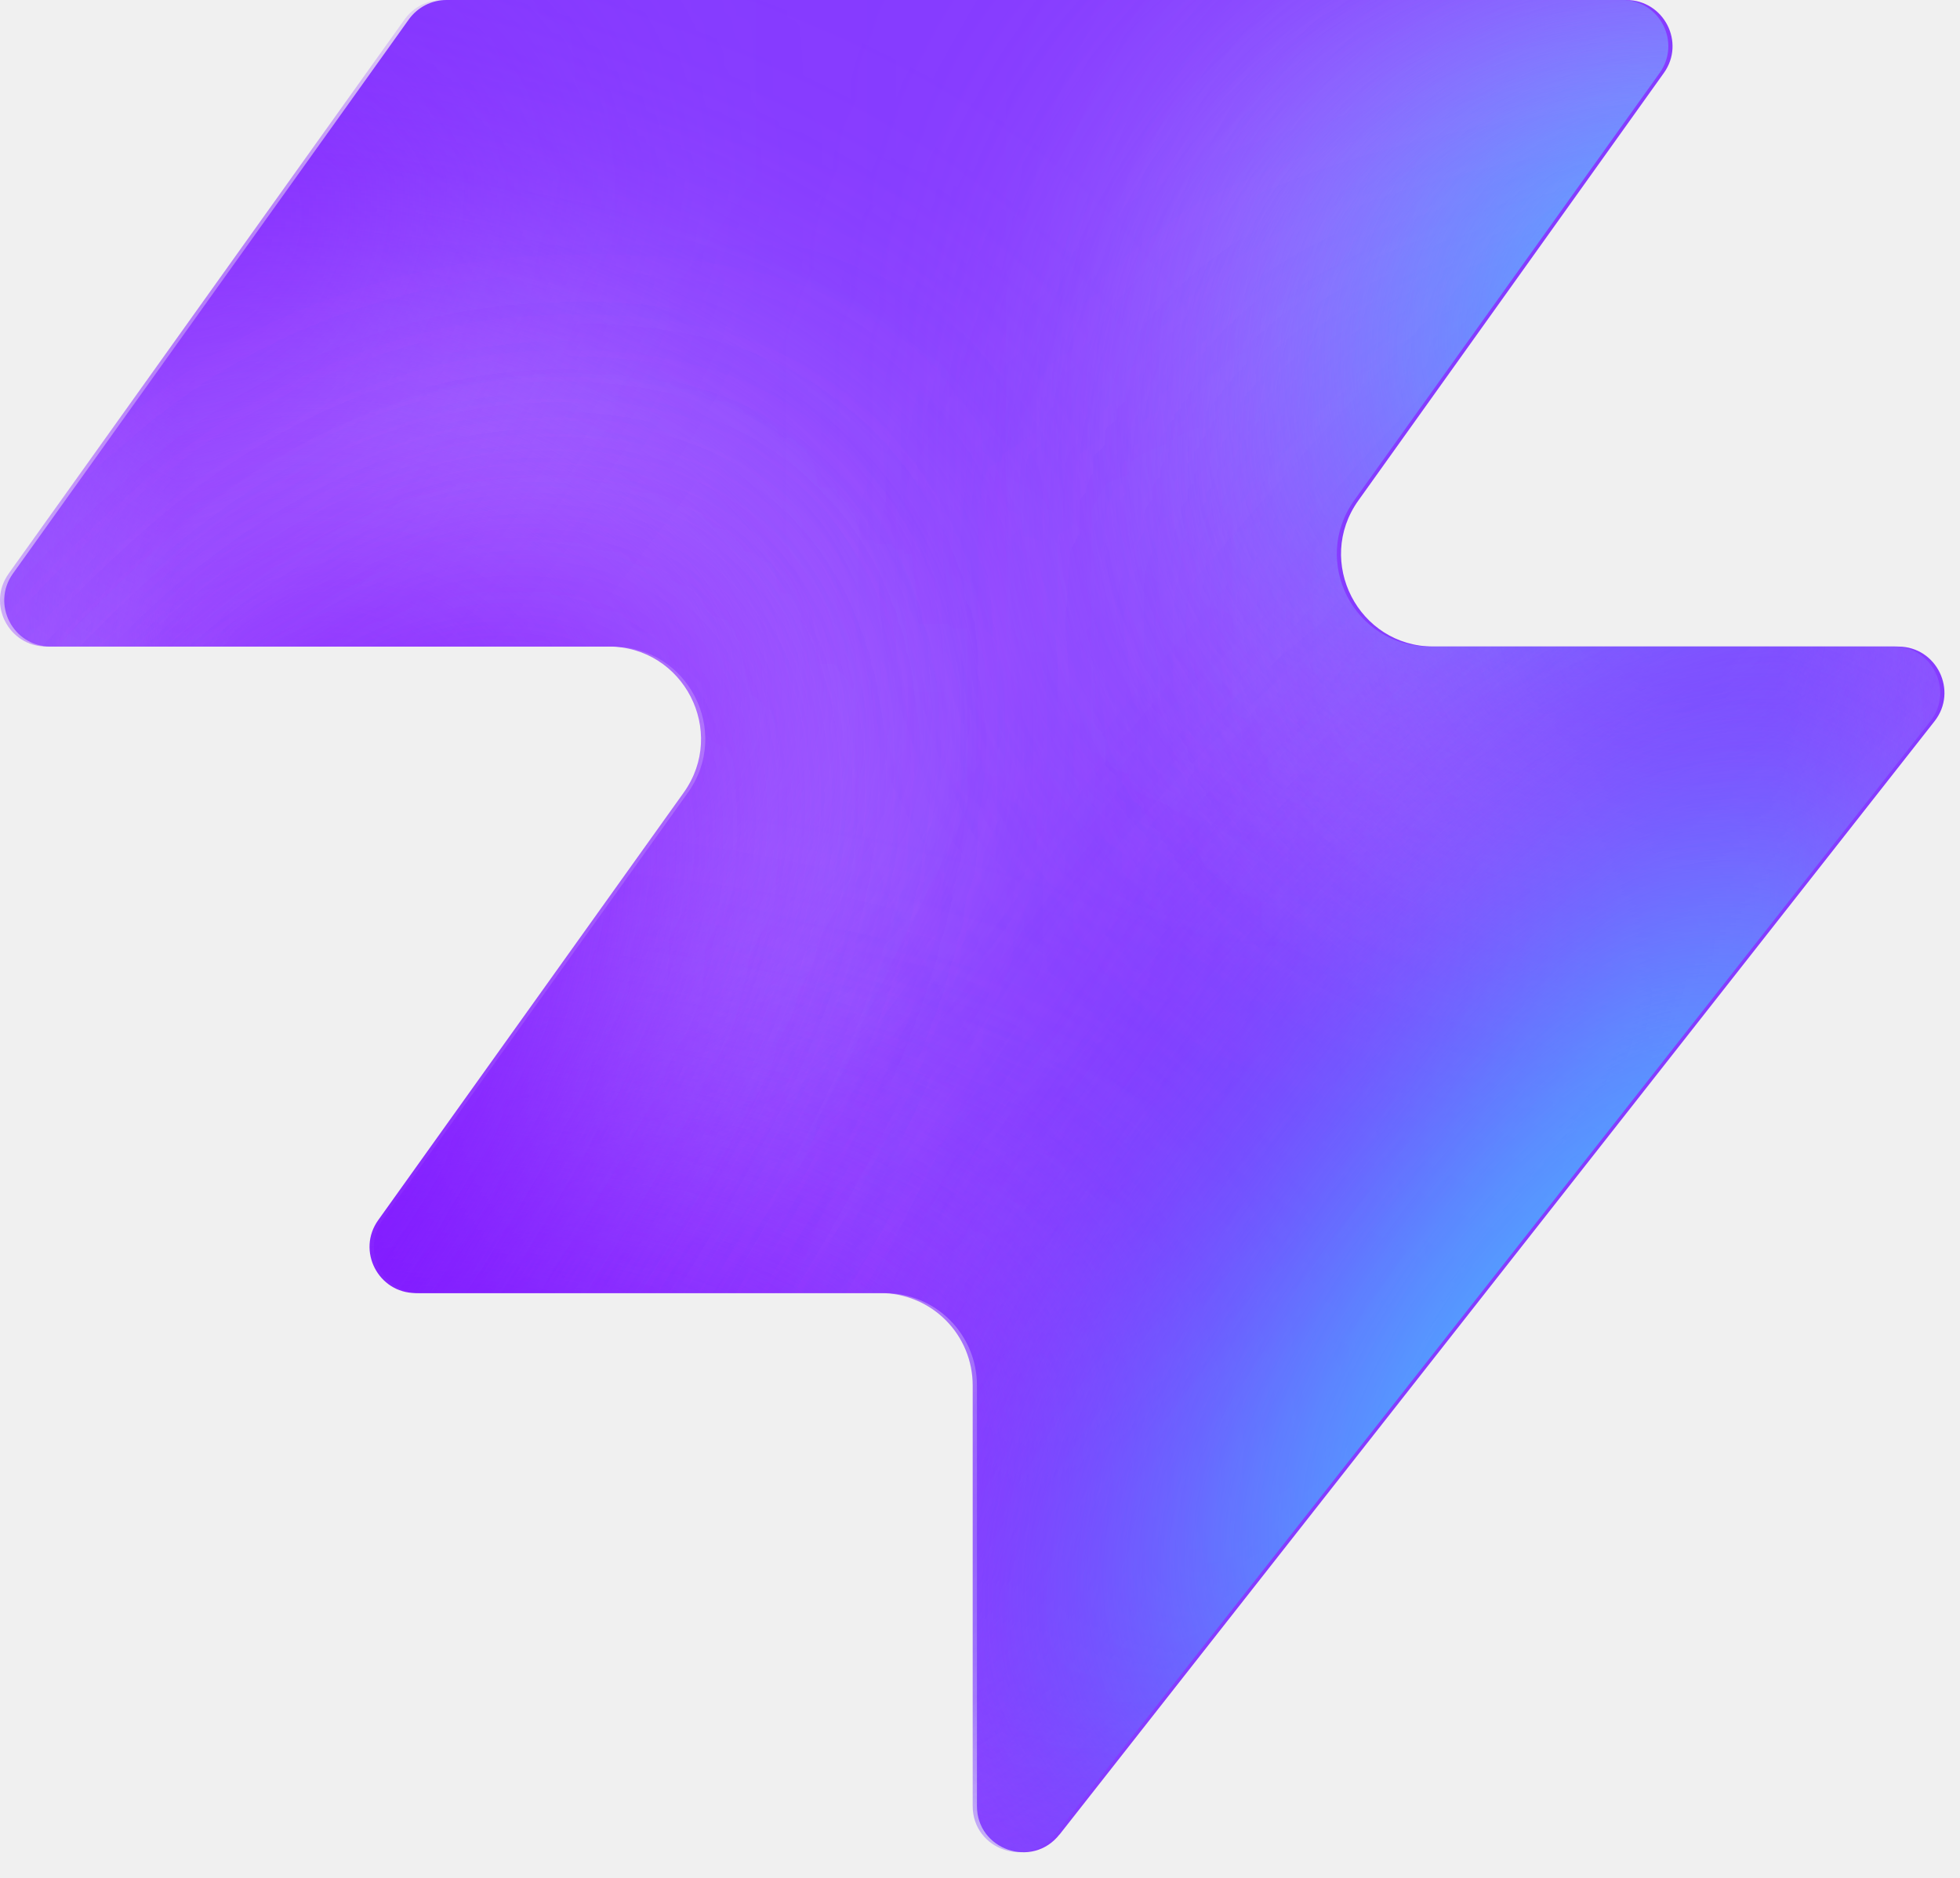
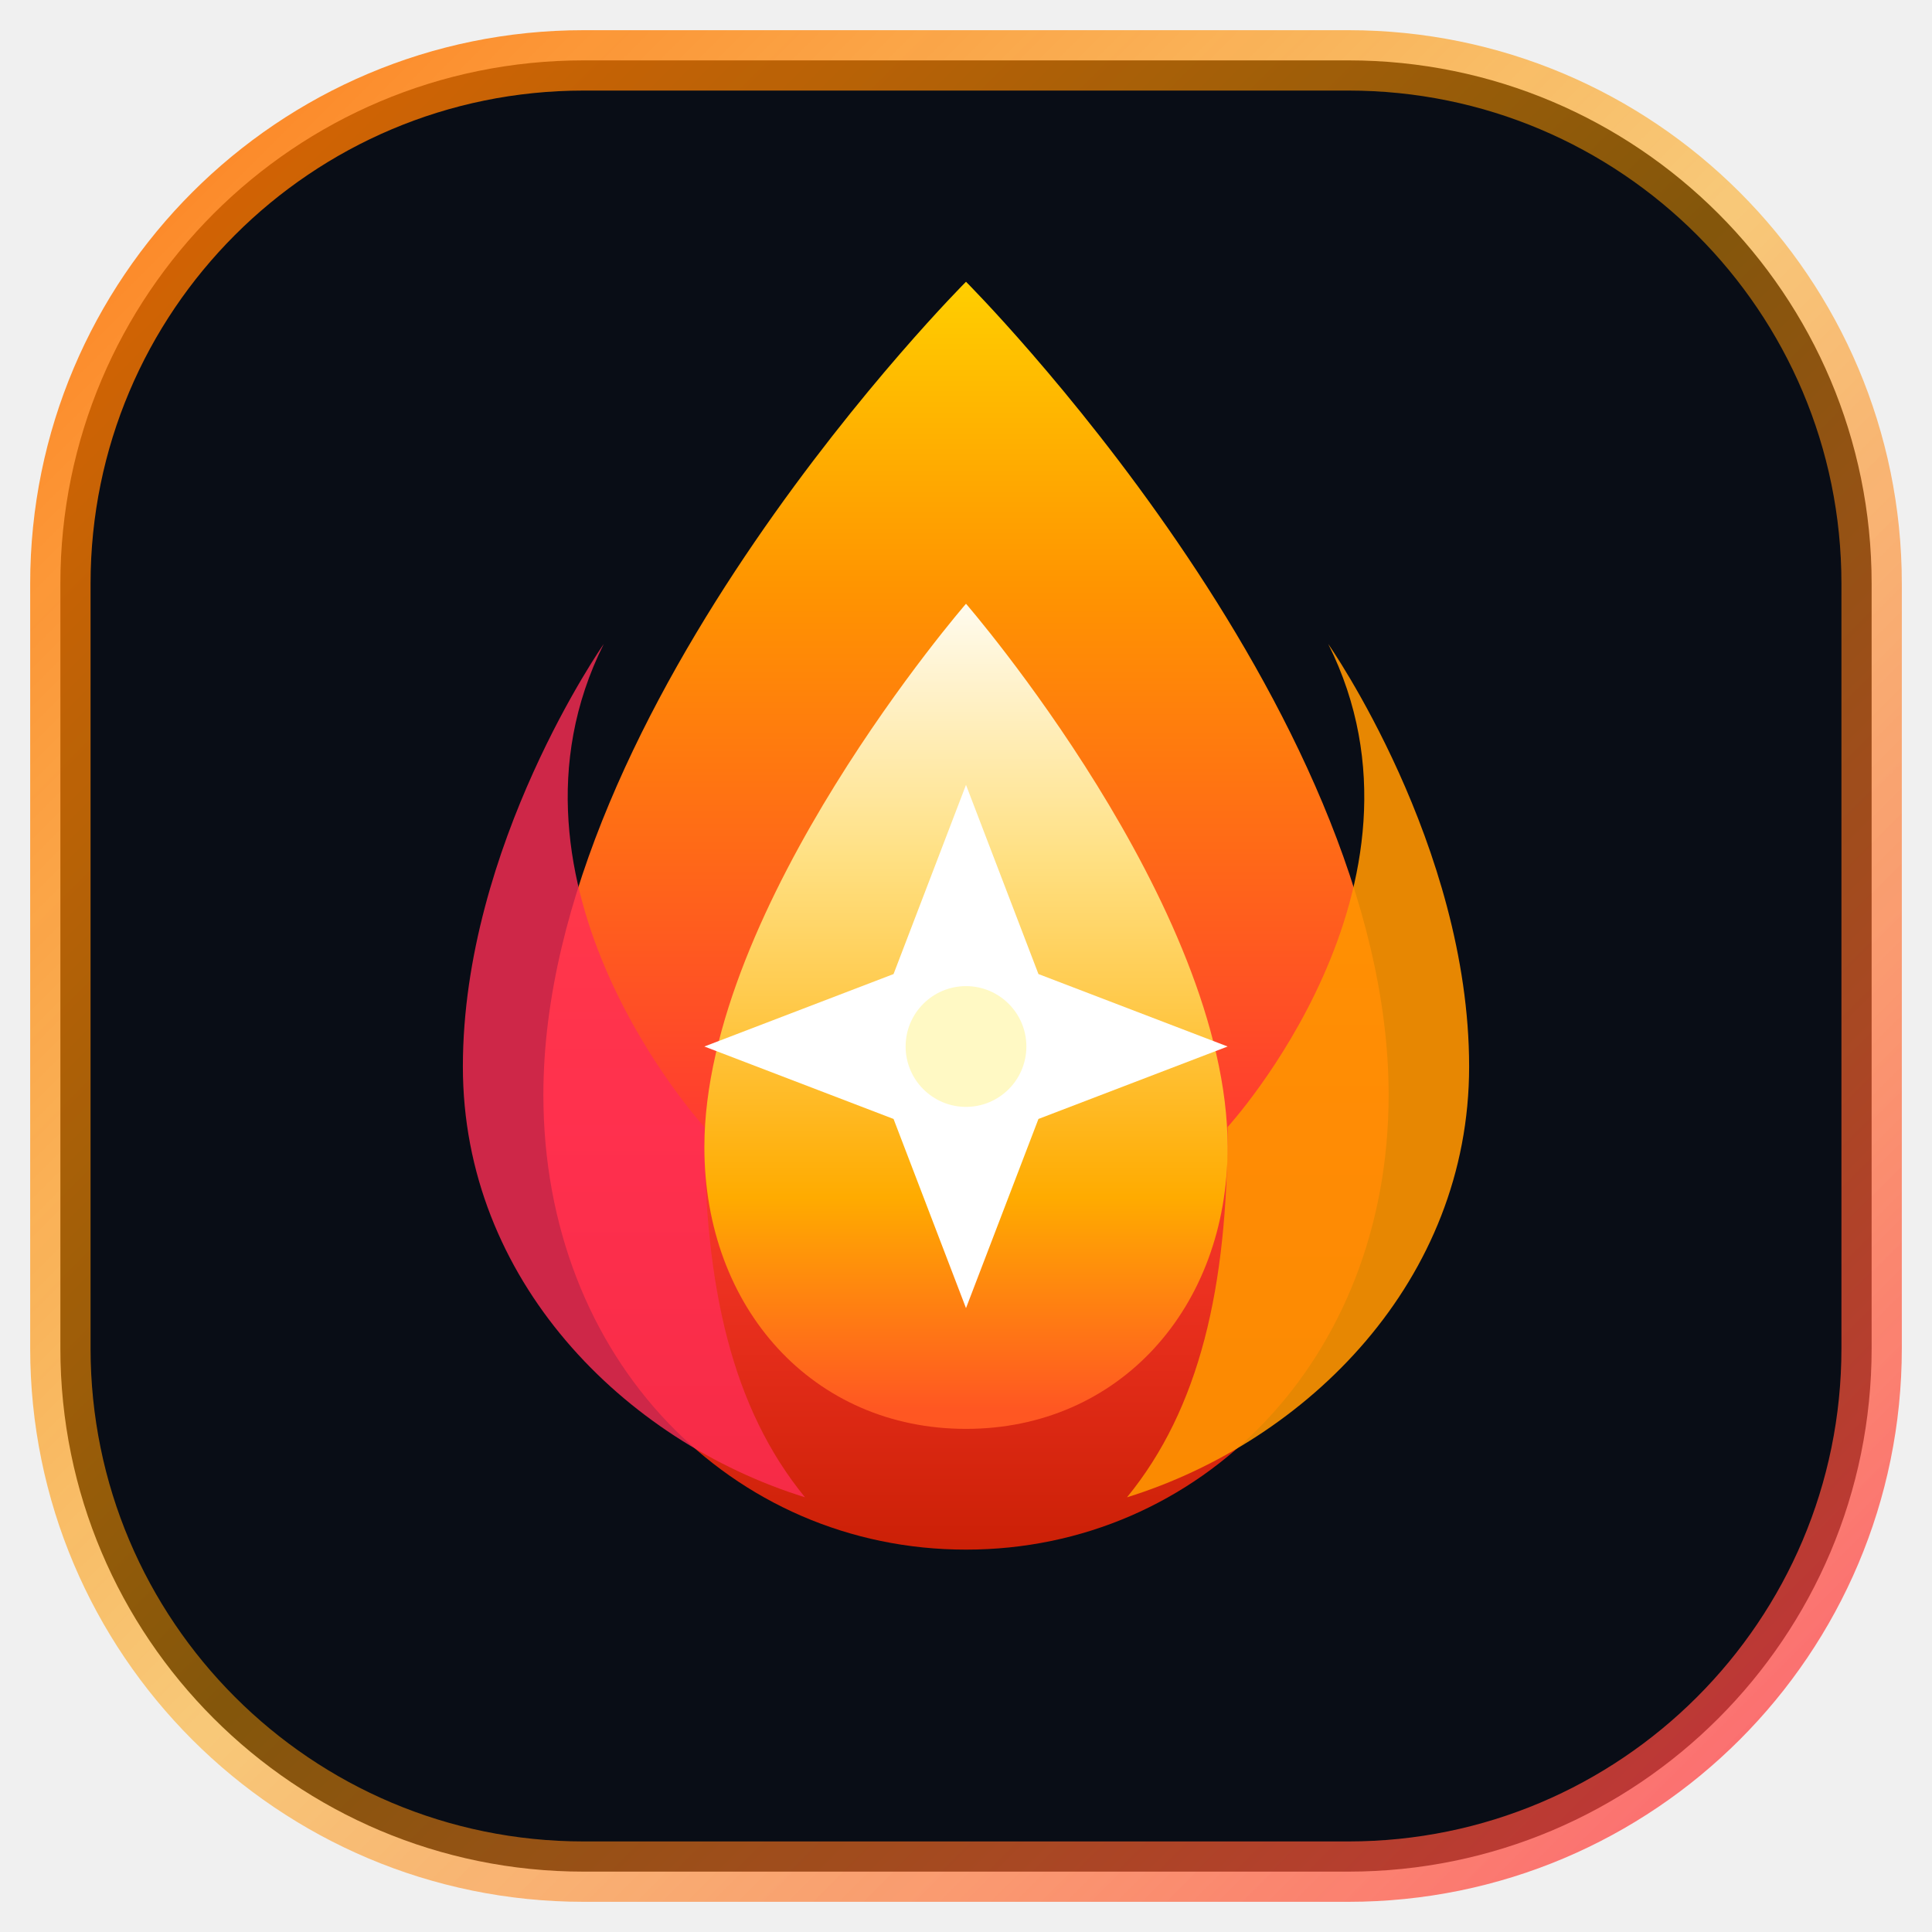
- <svg xmlns="http://www.w3.org/2000/svg" width="48" height="46" fill="none" viewBox="0 0 48 46">
-   <path fill="#863bff" d="M25.946 44.938c-.664.845-2.021.375-2.021-.698V33.937a2.26 2.26 0 0 0-2.262-2.262H10.287c-.92 0-1.456-1.04-.92-1.788l7.48-10.471c1.07-1.497 0-3.578-1.842-3.578H1.237c-.92 0-1.456-1.04-.92-1.788L10.013.474c.214-.297.556-.474.92-.474h28.894c.92 0 1.456 1.04.92 1.788l-7.48 10.471c-1.07 1.498 0 3.579 1.842 3.579h11.377c.943 0 1.473 1.088.89 1.83L25.947 44.94z" style="fill:#863bff;fill:color(display-p3 .525 .23 1);fill-opacity:1" />
-   <mask id="a" width="48" height="46" x="0" y="0" maskUnits="userSpaceOnUse" style="mask-type:alpha">
-     <path fill="#000" d="M25.842 44.938c-.664.844-2.021.375-2.021-.698V33.937a2.26 2.26 0 0 0-2.262-2.262H10.183c-.92 0-1.456-1.04-.92-1.788l7.48-10.471c1.07-1.498 0-3.579-1.842-3.579H1.133c-.92 0-1.456-1.04-.92-1.787L9.91.473c.214-.297.556-.474.92-.474h28.894c.92 0 1.456 1.04.92 1.788l-7.48 10.471c-1.07 1.498 0 3.578 1.842 3.578h11.377c.943 0 1.473 1.088.89 1.832L25.843 44.94z" style="fill:#000;fill-opacity:1" />
-   </mask>
-   <g mask="url(#a)">
-     <g filter="url(#b)">
-       <ellipse cx="5.508" cy="14.704" fill="#ede6ff" rx="5.508" ry="14.704" style="fill:#ede6ff;fill:color(display-p3 .927 .903 1);fill-opacity:1" transform="matrix(.00324 1 1 -.00324 -4.47 31.516)" />
-     </g>
-     <g filter="url(#c)">
-       <ellipse cx="10.399" cy="29.851" fill="#ede6ff" rx="10.399" ry="29.851" style="fill:#ede6ff;fill:color(display-p3 .927 .903 1);fill-opacity:1" transform="matrix(.00324 1 1 -.00324 -39.328 7.883)" />
-     </g>
-     <g filter="url(#d)">
-       <ellipse cx="5.508" cy="30.487" fill="#7e14ff" rx="5.508" ry="30.487" style="fill:#7e14ff;fill:color(display-p3 .492 .077 1);fill-opacity:1" transform="rotate(89.814 -25.913 -14.639)scale(1 -1)" />
-     </g>
-     <g filter="url(#e)">
-       <ellipse cx="5.508" cy="30.599" fill="#7e14ff" rx="5.508" ry="30.599" style="fill:#7e14ff;fill:color(display-p3 .492 .077 1);fill-opacity:1" transform="rotate(89.814 -32.644 -3.334)scale(1 -1)" />
-     </g>
-     <g filter="url(#f)">
-       <ellipse cx="5.508" cy="30.599" fill="#7e14ff" rx="5.508" ry="30.599" style="fill:#7e14ff;fill:color(display-p3 .492 .077 1);fill-opacity:1" transform="matrix(.00324 1 1 -.00324 -34.34 30.47)" />
-     </g>
-     <g filter="url(#g)">
-       <ellipse cx="14.072" cy="22.078" fill="#ede6ff" rx="14.072" ry="22.078" style="fill:#ede6ff;fill:color(display-p3 .927 .903 1);fill-opacity:1" transform="rotate(93.35 24.506 48.493)scale(-1 1)" />
-     </g>
-     <g filter="url(#h)">
-       <ellipse cx="3.47" cy="21.501" fill="#7e14ff" rx="3.47" ry="21.501" style="fill:#7e14ff;fill:color(display-p3 .492 .077 1);fill-opacity:1" transform="rotate(89.009 28.708 47.59)scale(-1 1)" />
-     </g>
-     <g filter="url(#i)">
-       <ellipse cx="3.47" cy="21.501" fill="#7e14ff" rx="3.47" ry="21.501" style="fill:#7e14ff;fill:color(display-p3 .492 .077 1);fill-opacity:1" transform="rotate(89.009 28.708 47.59)scale(-1 1)" />
-     </g>
-     <g filter="url(#j)">
-       <ellipse cx=".387" cy="8.972" fill="#7e14ff" rx="4.407" ry="29.108" style="fill:#7e14ff;fill:color(display-p3 .492 .077 1);fill-opacity:1" transform="rotate(39.51 .387 8.972)" />
-     </g>
-     <g filter="url(#k)">
-       <ellipse cx="47.523" cy="-6.092" fill="#7e14ff" rx="4.407" ry="29.108" style="fill:#7e14ff;fill:color(display-p3 .492 .077 1);fill-opacity:1" transform="rotate(37.892 47.523 -6.092)" />
-     </g>
-     <g filter="url(#l)">
-       <ellipse cx="41.412" cy="6.333" fill="#47bfff" rx="5.971" ry="9.665" style="fill:#47bfff;fill:color(display-p3 .28 .748 1);fill-opacity:1" transform="rotate(37.892 41.412 6.333)" />
-     </g>
-     <g filter="url(#m)">
-       <ellipse cx="-1.879" cy="38.332" fill="#7e14ff" rx="4.407" ry="29.108" style="fill:#7e14ff;fill:color(display-p3 .492 .077 1);fill-opacity:1" transform="rotate(37.892 -1.88 38.332)" />
-     </g>
-     <g filter="url(#n)">
-       <ellipse cx="-1.879" cy="38.332" fill="#7e14ff" rx="4.407" ry="29.108" style="fill:#7e14ff;fill:color(display-p3 .492 .077 1);fill-opacity:1" transform="rotate(37.892 -1.88 38.332)" />
-     </g>
-     <g filter="url(#o)">
-       <ellipse cx="35.651" cy="29.907" fill="#7e14ff" rx="4.407" ry="29.108" style="fill:#7e14ff;fill:color(display-p3 .492 .077 1);fill-opacity:1" transform="rotate(37.892 35.651 29.907)" />
-     </g>
-     <g filter="url(#p)">
-       <ellipse cx="38.418" cy="32.4" fill="#47bfff" rx="5.971" ry="15.297" style="fill:#47bfff;fill:color(display-p3 .28 .748 1);fill-opacity:1" transform="rotate(37.892 38.418 32.4)" />
-     </g>
-   </g>
+ <svg xmlns="http://www.w3.org/2000/svg" viewBox="0 0 48 48" fill="none">
  <defs>
-     <filter id="b" width="60.045" height="41.654" x="-19.77" y="16.149" color-interpolation-filters="sRGB" filterUnits="userSpaceOnUse">
-       <feFlood flood-opacity="0" result="BackgroundImageFix" />
-       <feBlend in="SourceGraphic" in2="BackgroundImageFix" result="shape" />
-       <feGaussianBlur result="effect1_foregroundBlur_2002_17158" stdDeviation="7.659" />
-     </filter>
-     <filter id="c" width="90.34" height="51.437" x="-54.613" y="-7.533" color-interpolation-filters="sRGB" filterUnits="userSpaceOnUse">
-       <feFlood flood-opacity="0" result="BackgroundImageFix" />
-       <feBlend in="SourceGraphic" in2="BackgroundImageFix" result="shape" />
-       <feGaussianBlur result="effect1_foregroundBlur_2002_17158" stdDeviation="7.659" />
-     </filter>
-     <filter id="d" width="79.355" height="29.4" x="-49.64" y="2.03" color-interpolation-filters="sRGB" filterUnits="userSpaceOnUse">
-       <feFlood flood-opacity="0" result="BackgroundImageFix" />
-       <feBlend in="SourceGraphic" in2="BackgroundImageFix" result="shape" />
-       <feGaussianBlur result="effect1_foregroundBlur_2002_17158" stdDeviation="4.596" />
-     </filter>
-     <filter id="e" width="79.579" height="29.4" x="-45.045" y="20.029" color-interpolation-filters="sRGB" filterUnits="userSpaceOnUse">
-       <feFlood flood-opacity="0" result="BackgroundImageFix" />
-       <feBlend in="SourceGraphic" in2="BackgroundImageFix" result="shape" />
-       <feGaussianBlur result="effect1_foregroundBlur_2002_17158" stdDeviation="4.596" />
-     </filter>
-     <filter id="f" width="79.579" height="29.4" x="-43.513" y="21.178" color-interpolation-filters="sRGB" filterUnits="userSpaceOnUse">
-       <feFlood flood-opacity="0" result="BackgroundImageFix" />
-       <feBlend in="SourceGraphic" in2="BackgroundImageFix" result="shape" />
-       <feGaussianBlur result="effect1_foregroundBlur_2002_17158" stdDeviation="4.596" />
-     </filter>
-     <filter id="g" width="74.749" height="58.852" x="15.756" y="-17.901" color-interpolation-filters="sRGB" filterUnits="userSpaceOnUse">
-       <feFlood flood-opacity="0" result="BackgroundImageFix" />
-       <feBlend in="SourceGraphic" in2="BackgroundImageFix" result="shape" />
-       <feGaussianBlur result="effect1_foregroundBlur_2002_17158" stdDeviation="7.659" />
-     </filter>
-     <filter id="h" width="61.377" height="25.362" x="23.548" y="2.284" color-interpolation-filters="sRGB" filterUnits="userSpaceOnUse">
-       <feFlood flood-opacity="0" result="BackgroundImageFix" />
-       <feBlend in="SourceGraphic" in2="BackgroundImageFix" result="shape" />
-       <feGaussianBlur result="effect1_foregroundBlur_2002_17158" stdDeviation="4.596" />
-     </filter>
-     <filter id="i" width="61.377" height="25.362" x="23.548" y="2.284" color-interpolation-filters="sRGB" filterUnits="userSpaceOnUse">
-       <feFlood flood-opacity="0" result="BackgroundImageFix" />
-       <feBlend in="SourceGraphic" in2="BackgroundImageFix" result="shape" />
-       <feGaussianBlur result="effect1_foregroundBlur_2002_17158" stdDeviation="4.596" />
-     </filter>
-     <filter id="j" width="56.045" height="63.649" x="-27.636" y="-22.853" color-interpolation-filters="sRGB" filterUnits="userSpaceOnUse">
-       <feFlood flood-opacity="0" result="BackgroundImageFix" />
-       <feBlend in="SourceGraphic" in2="BackgroundImageFix" result="shape" />
-       <feGaussianBlur result="effect1_foregroundBlur_2002_17158" stdDeviation="4.596" />
-     </filter>
-     <filter id="k" width="54.814" height="64.646" x="20.116" y="-38.415" color-interpolation-filters="sRGB" filterUnits="userSpaceOnUse">
-       <feFlood flood-opacity="0" result="BackgroundImageFix" />
-       <feBlend in="SourceGraphic" in2="BackgroundImageFix" result="shape" />
-       <feGaussianBlur result="effect1_foregroundBlur_2002_17158" stdDeviation="4.596" />
-     </filter>
-     <filter id="l" width="33.541" height="35.313" x="24.641" y="-11.323" color-interpolation-filters="sRGB" filterUnits="userSpaceOnUse">
-       <feFlood flood-opacity="0" result="BackgroundImageFix" />
-       <feBlend in="SourceGraphic" in2="BackgroundImageFix" result="shape" />
-       <feGaussianBlur result="effect1_foregroundBlur_2002_17158" stdDeviation="4.596" />
-     </filter>
-     <filter id="m" width="54.814" height="64.646" x="-29.286" y="6.009" color-interpolation-filters="sRGB" filterUnits="userSpaceOnUse">
-       <feFlood flood-opacity="0" result="BackgroundImageFix" />
-       <feBlend in="SourceGraphic" in2="BackgroundImageFix" result="shape" />
-       <feGaussianBlur result="effect1_foregroundBlur_2002_17158" stdDeviation="4.596" />
-     </filter>
-     <filter id="n" width="54.814" height="64.646" x="-29.286" y="6.009" color-interpolation-filters="sRGB" filterUnits="userSpaceOnUse">
-       <feFlood flood-opacity="0" result="BackgroundImageFix" />
-       <feBlend in="SourceGraphic" in2="BackgroundImageFix" result="shape" />
-       <feGaussianBlur result="effect1_foregroundBlur_2002_17158" stdDeviation="4.596" />
-     </filter>
-     <filter id="o" width="54.814" height="64.646" x="8.244" y="-2.416" color-interpolation-filters="sRGB" filterUnits="userSpaceOnUse">
-       <feFlood flood-opacity="0" result="BackgroundImageFix" />
-       <feBlend in="SourceGraphic" in2="BackgroundImageFix" result="shape" />
-       <feGaussianBlur result="effect1_foregroundBlur_2002_17158" stdDeviation="4.596" />
-     </filter>
-     <filter id="p" width="39.409" height="43.623" x="18.713" y="10.588" color-interpolation-filters="sRGB" filterUnits="userSpaceOnUse">
-       <feFlood flood-opacity="0" result="BackgroundImageFix" />
-       <feBlend in="SourceGraphic" in2="BackgroundImageFix" result="shape" />
-       <feGaussianBlur result="effect1_foregroundBlur_2002_17158" stdDeviation="4.596" />
-     </filter>
+     <linearGradient id="ignite-border-grad" x1="0" y1="0" x2="48" y2="48" gradientUnits="userSpaceOnUse">
+       <stop offset="0%" stop-color="#FF6B00" stop-opacity="0.9" />
+       <stop offset="50%" stop-color="#FFA000" stop-opacity="0.5" />
+       <stop offset="100%" stop-color="#FF2D55" stop-opacity="0.8" />
+     </linearGradient>
+     <linearGradient id="ignite-primary-flame" x1="24" y1="6" x2="24" y2="40" gradientUnits="userSpaceOnUse">
+       <stop offset="0%" stop-color="#FFD600" />
+       <stop offset="25%" stop-color="#FF9500" />
+       <stop offset="65%" stop-color="#FF3B30" />
+       <stop offset="100%" stop-color="#C41C00" />
+     </linearGradient>
+     <linearGradient id="ignite-core-flame" x1="24" y1="14" x2="24" y2="35" gradientUnits="userSpaceOnUse">
+       <stop offset="0%" stop-color="#FFFFFF" />
+       <stop offset="35%" stop-color="#FFE082" />
+       <stop offset="75%" stop-color="#FFAB00" />
+       <stop offset="100%" stop-color="#FF5722" />
+     </linearGradient>
  </defs>
+   <rect x="1.5" y="1.5" width="45" height="45" rx="13" fill="#090D16" stroke="url(#ignite-border-grad)" stroke-width="1.5" />
+   <path d="M24 7C24 7 13.5 17.5 13.5 27.2C13.5 33.8 18.2 38.5 24 38.5C29.8 38.5 34.5 33.8 34.5 27.2C34.5 17.5 24 7 24 7Z" fill="url(#ignite-primary-flame)" />
+   <path d="M17.5 28C17.5 28 12 22 15 16C15 16 11.5 21 11.5 26.5C11.5 31.8 15.5 35.8 20 37.2C18.2 35 17.5 32 17.5 28Z" fill="#FF2D55" opacity="0.8" />
+   <path d="M30.5 28C30.5 28 36 22 33 16C33 16 36.5 21 36.5 26.5C36.5 31.8 32.5 35.8 28 37.2C29.8 35 30.5 32 30.5 28Z" fill="#FF9500" opacity="0.9" />
+   <path d="M24 15C24 15 17.5 22.5 17.5 28.5C17.5 32.5 20.2 35.5 24 35.5C27.8 35.5 30.5 32.5 30.5 28.5C30.5 22.5 24 15 24 15Z" fill="url(#ignite-core-flame)" />
+   <path d="M24 19.5L25.8 24.2L30.5 26L25.8 27.8L24 32.5L22.2 27.8L17.5 26L22.2 24.2L24 19.5Z" fill="#FFFFFF" />
+   <circle cx="24" cy="26" r="1.5" fill="#FFF9C4" />
</svg>
